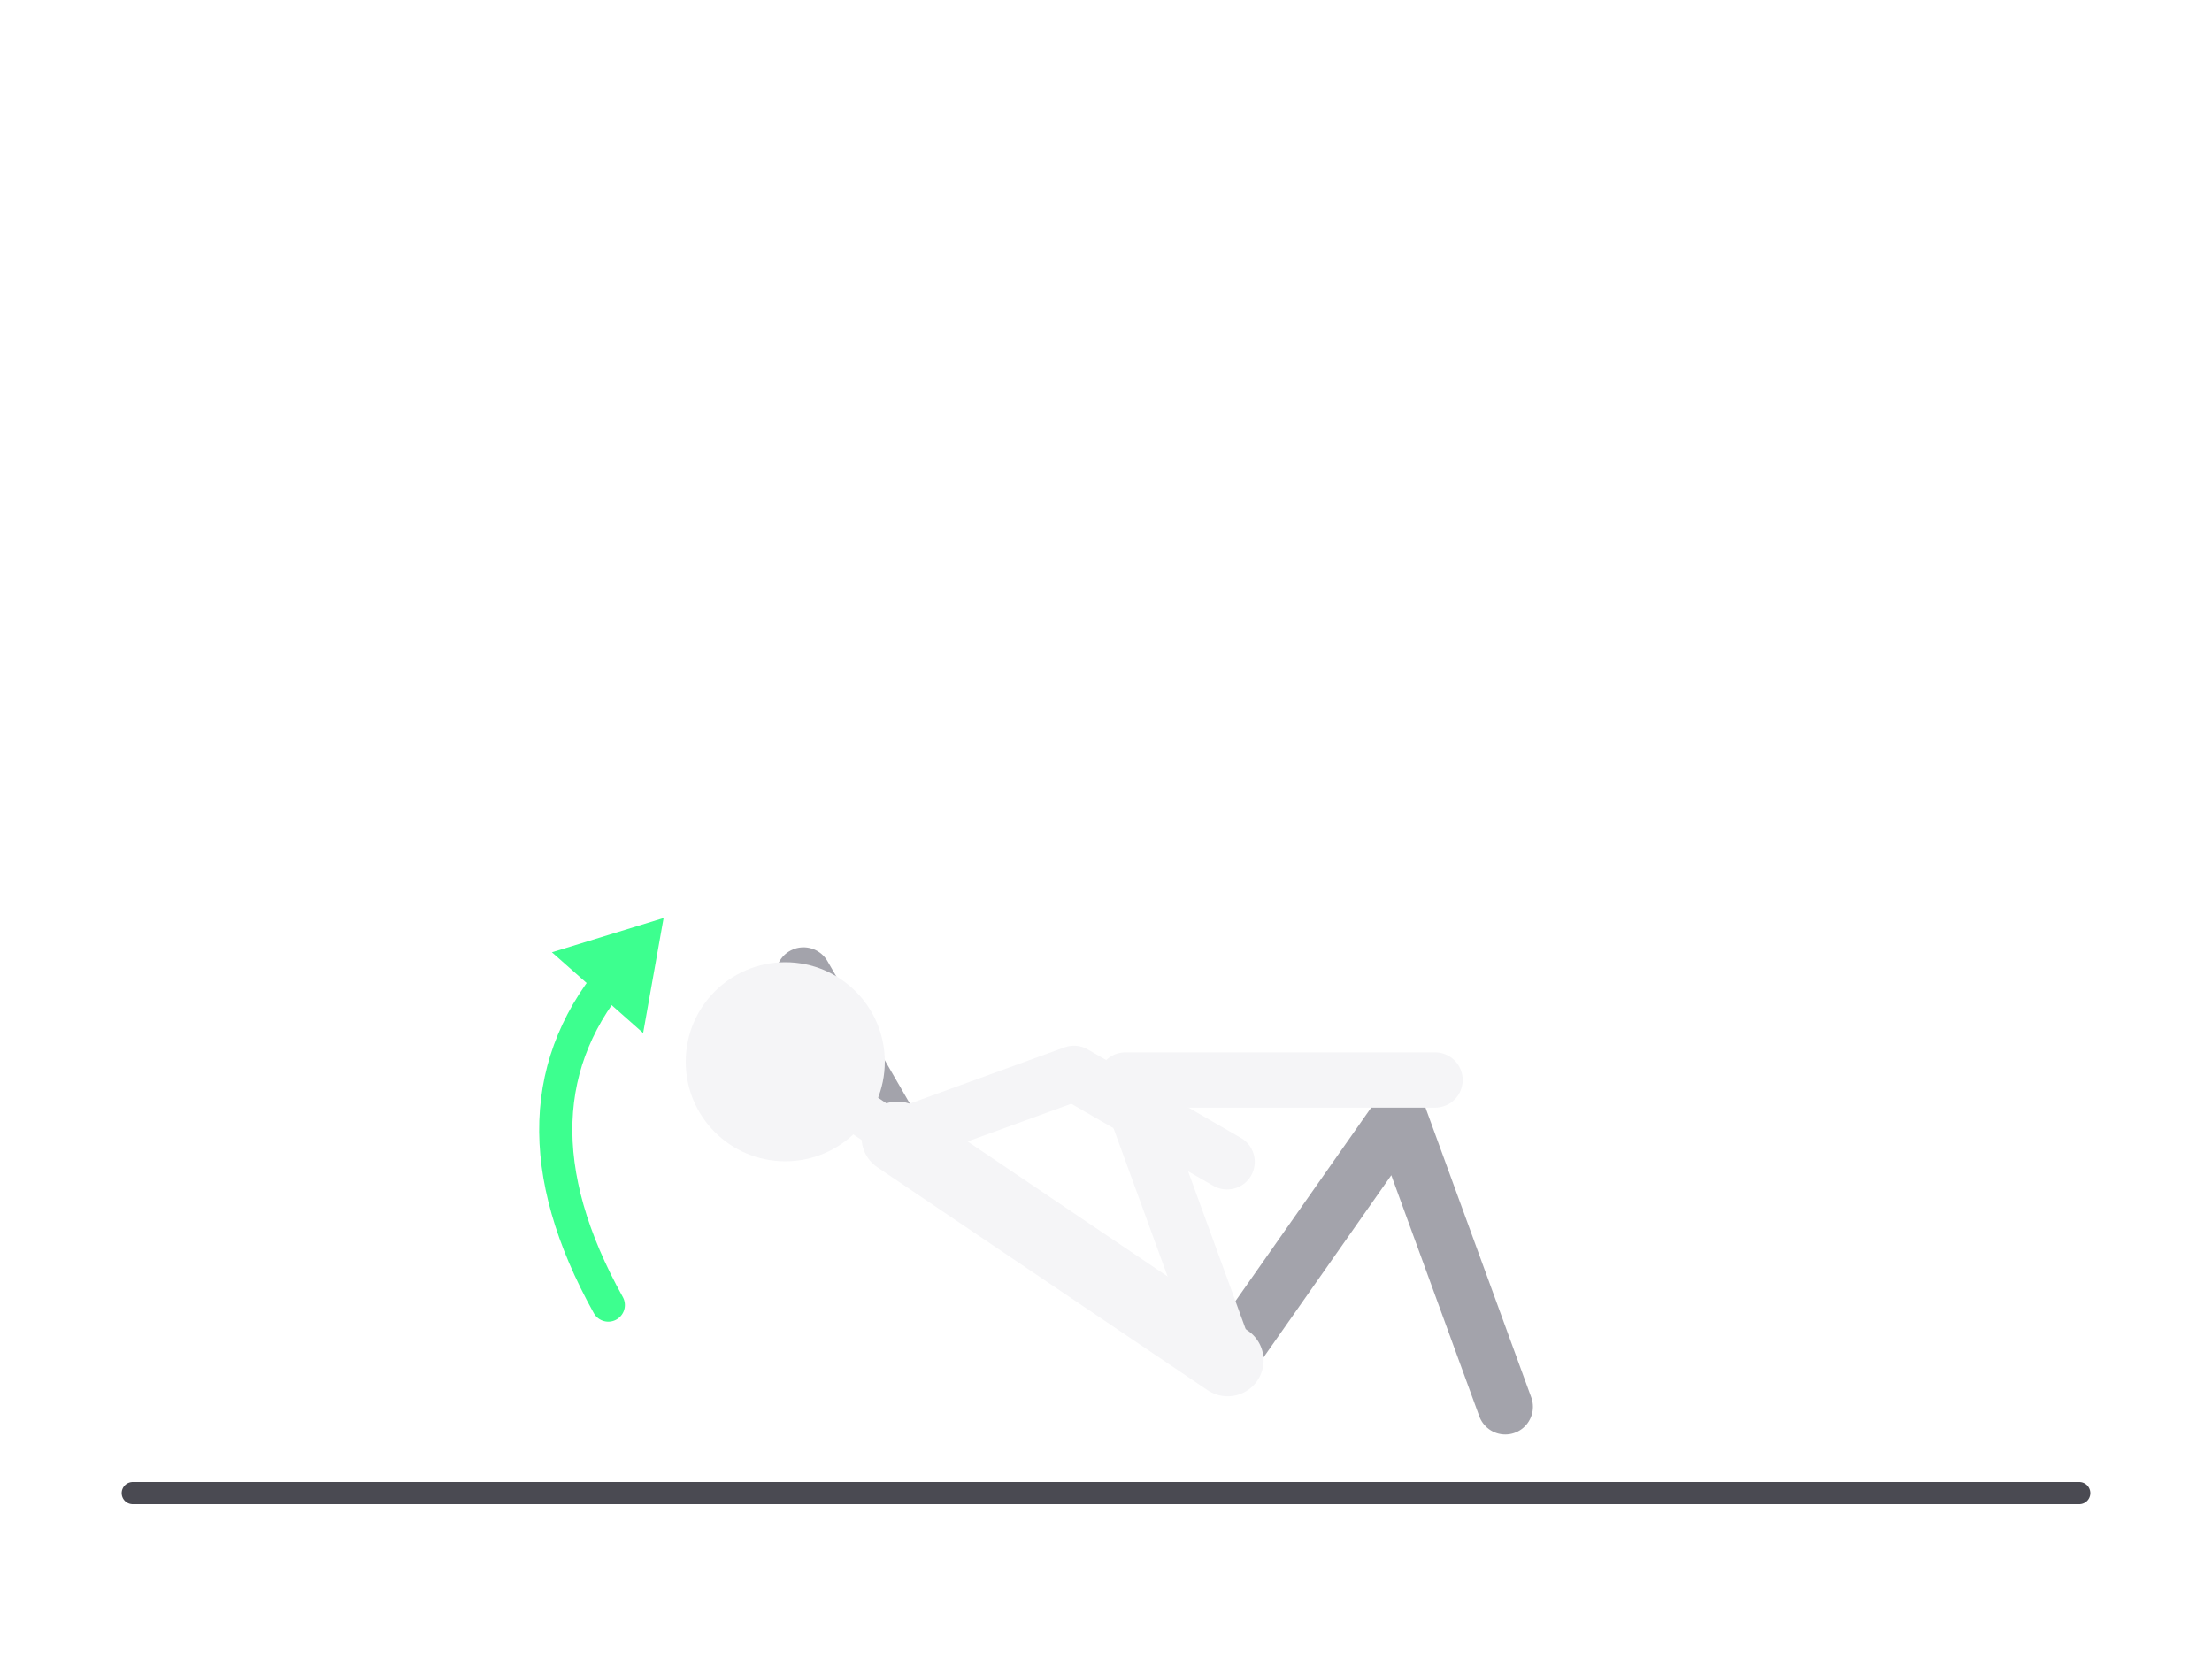
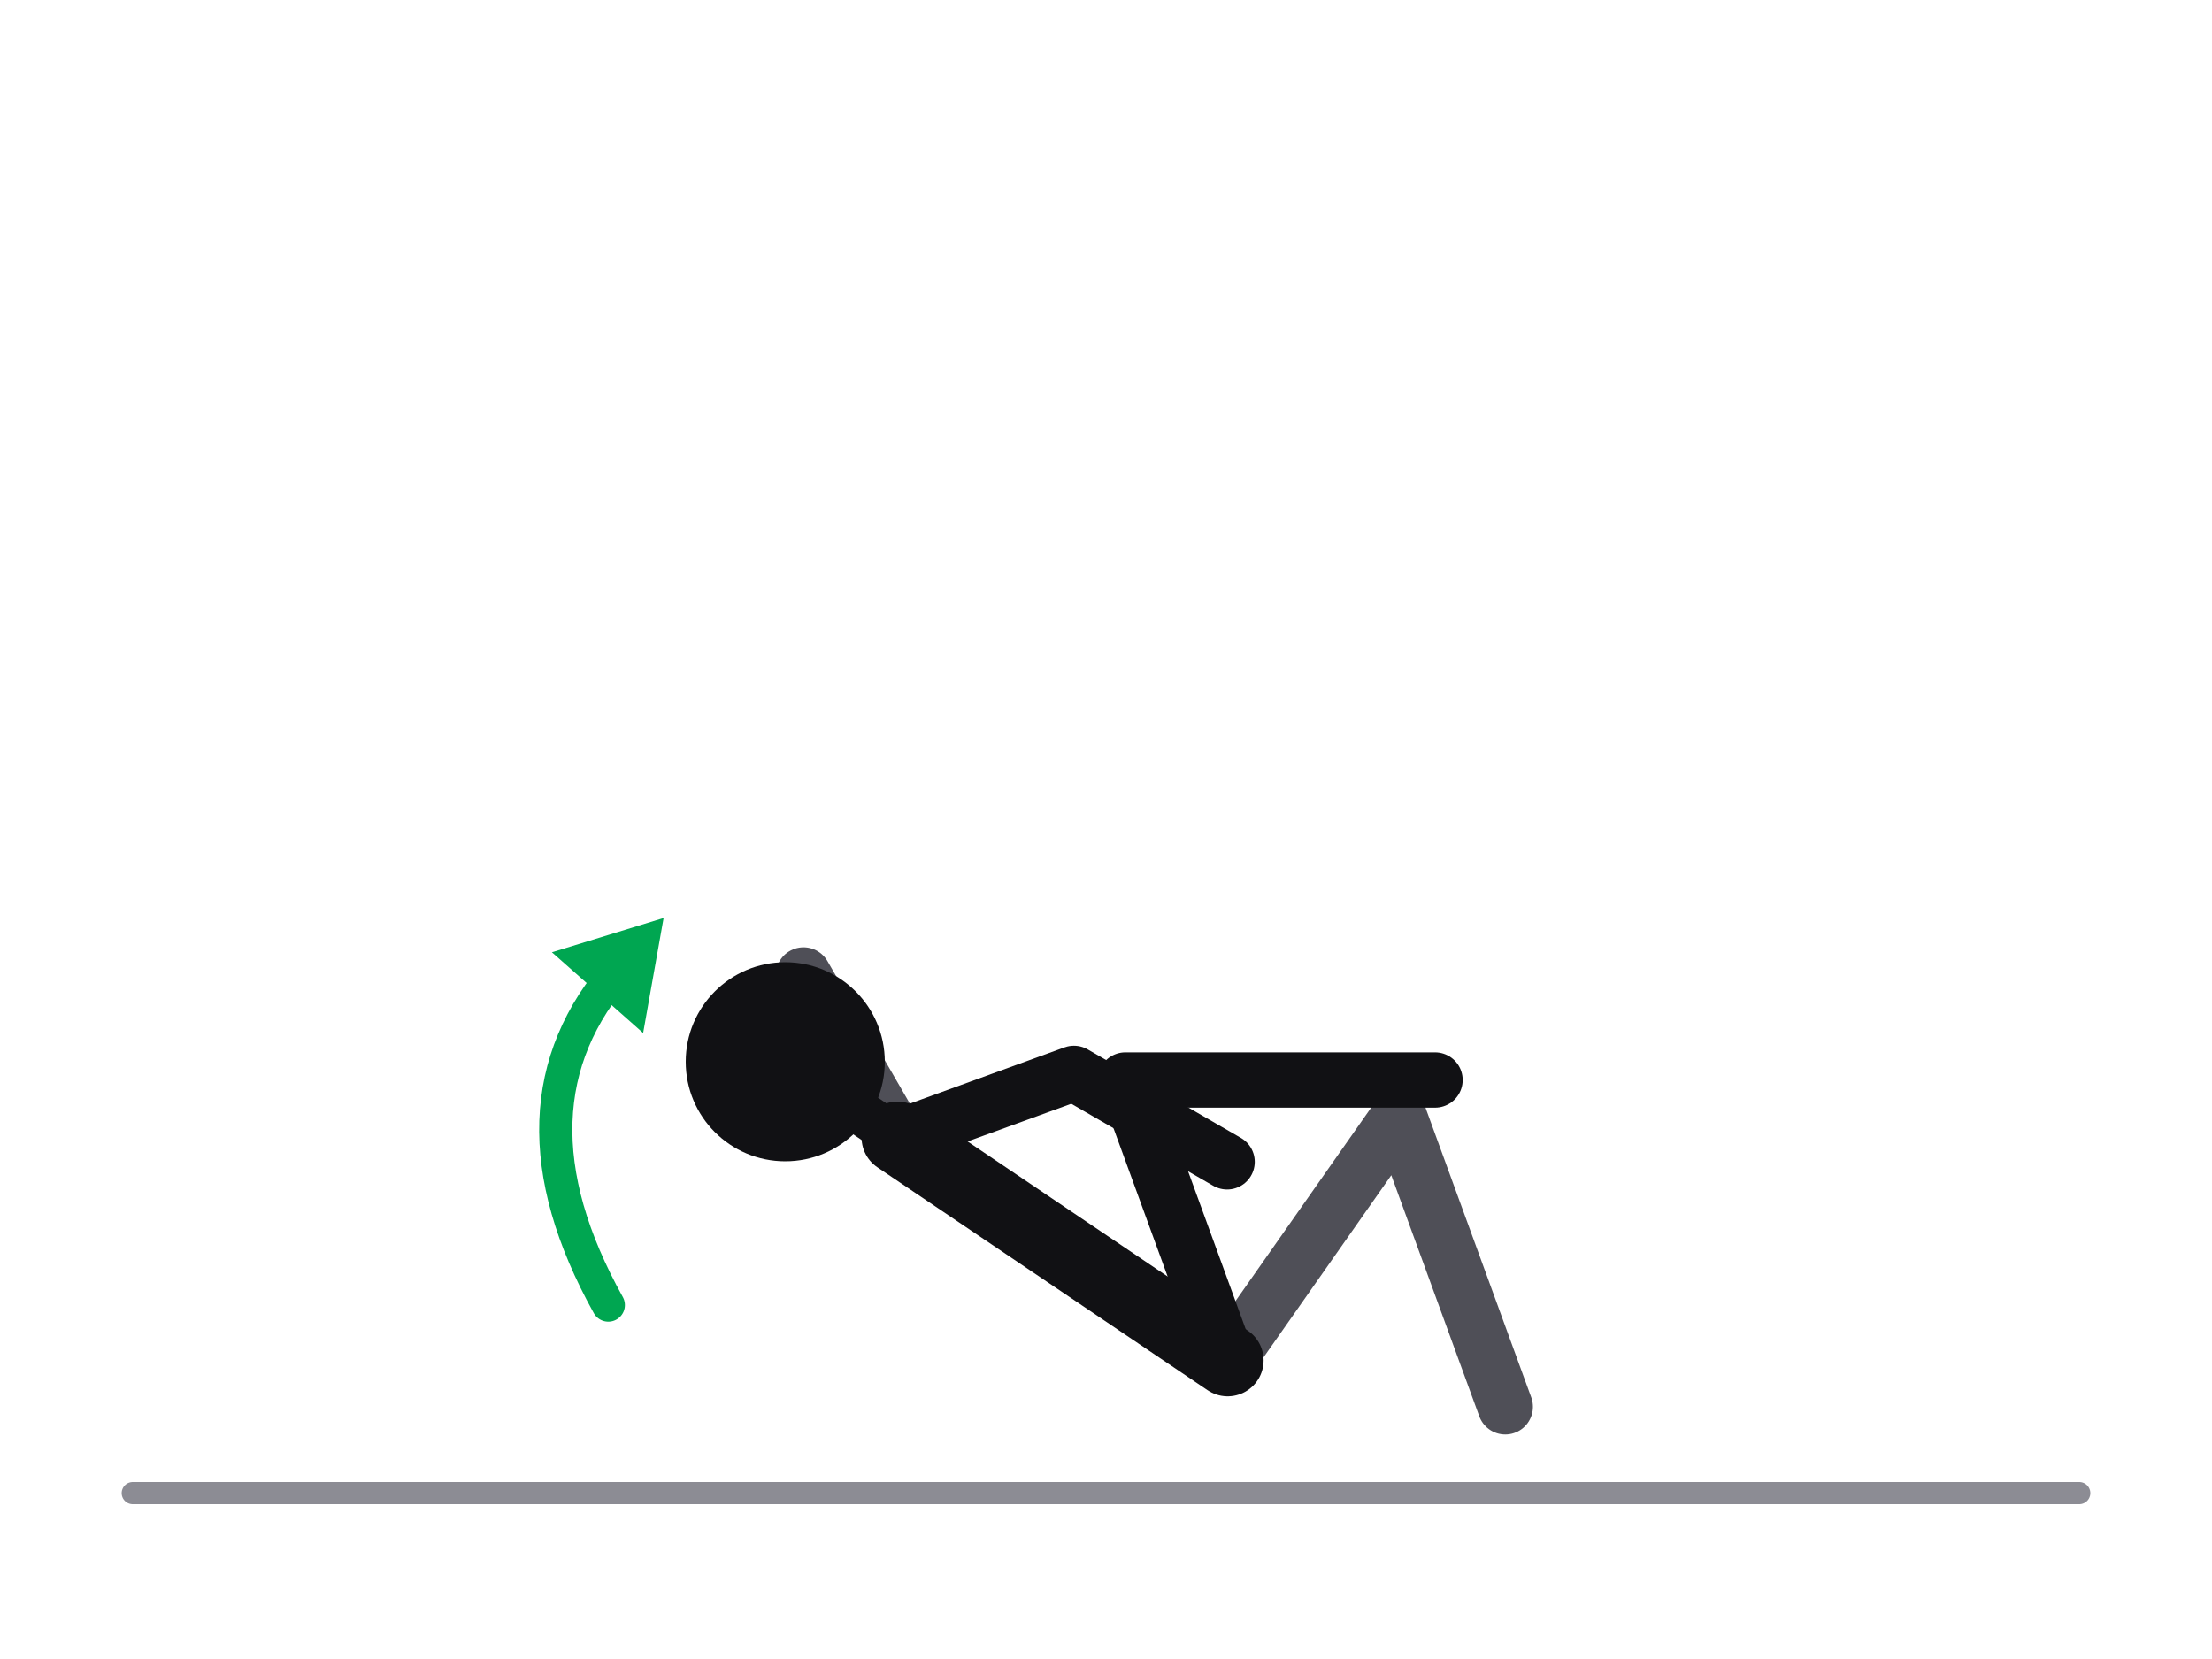
<svg xmlns="http://www.w3.org/2000/svg" viewBox="0 0 400 300" role="img" aria-label="Crunch to opposite knee">
  <g stroke-linecap="round" stroke-linejoin="round">
-     <line x1="24" y1="270" x2="376" y2="270" stroke="#4A4A52" stroke-width="4" />
-     <polyline points="222,246 253,201.8 272.2,254.4" fill="none" stroke="#A3A3AB" stroke-width="10" />
-     <polyline points="162.3,205.7 145.3,176.3 161.3,204" fill="none" stroke="#A3A3AB" stroke-width="10" />
-     <line x1="162.3" y1="205.7" x2="222" y2="246" stroke="#F5F5F7" stroke-width="13" />
-     <line x1="162.3" y1="205.7" x2="142" y2="192" stroke="#F5F5F7" stroke-width="8" />
-     <polyline points="222,246 203.5,195.3 259.5,195.3" fill="none" stroke="#F5F5F7" stroke-width="10" />
-     <polyline points="162.3,205.7 194.2,194.1 221.9,210.1" fill="none" stroke="#F5F5F7" stroke-width="10" />
-     <circle cx="142" cy="192" r="18" fill="#F5F5F7" />
-     <path d="M110 236 Q90 200 112.1 175" fill="none" stroke="#3DFF8F" stroke-width="6" />
-     <polygon points="120,166 116.3,186.8 99.8,172.2" fill="#3DFF8F" stroke="none" />
+     <line x1="24" y1="270" x2="376" y2="270" stroke="#8C8C94" stroke-width="4" />
+     <polyline points="222,246 253,201.8 272.2,254.4" fill="none" stroke="#4F4F57" stroke-width="10" />
+     <polyline points="162.3,205.7 145.3,176.3 161.3,204" fill="none" stroke="#4F4F57" stroke-width="10" />
+     <line x1="162.3" y1="205.7" x2="222" y2="246" stroke="#111114" stroke-width="13" />
+     <line x1="162.3" y1="205.7" x2="142" y2="192" stroke="#111114" stroke-width="8" />
+     <polyline points="222,246 203.5,195.3 259.5,195.3" fill="none" stroke="#111114" stroke-width="10" />
+     <polyline points="162.3,205.7 194.2,194.1 221.9,210.1" fill="none" stroke="#111114" stroke-width="10" />
+     <circle cx="142" cy="192" r="18" fill="#111114" />
+     <path d="M110 236 Q90 200 112.1 175" fill="none" stroke="#00A651" stroke-width="6" />
+     <polygon points="120,166 116.3,186.8 99.8,172.2" fill="#00A651" stroke="none" />
  </g>
</svg>
